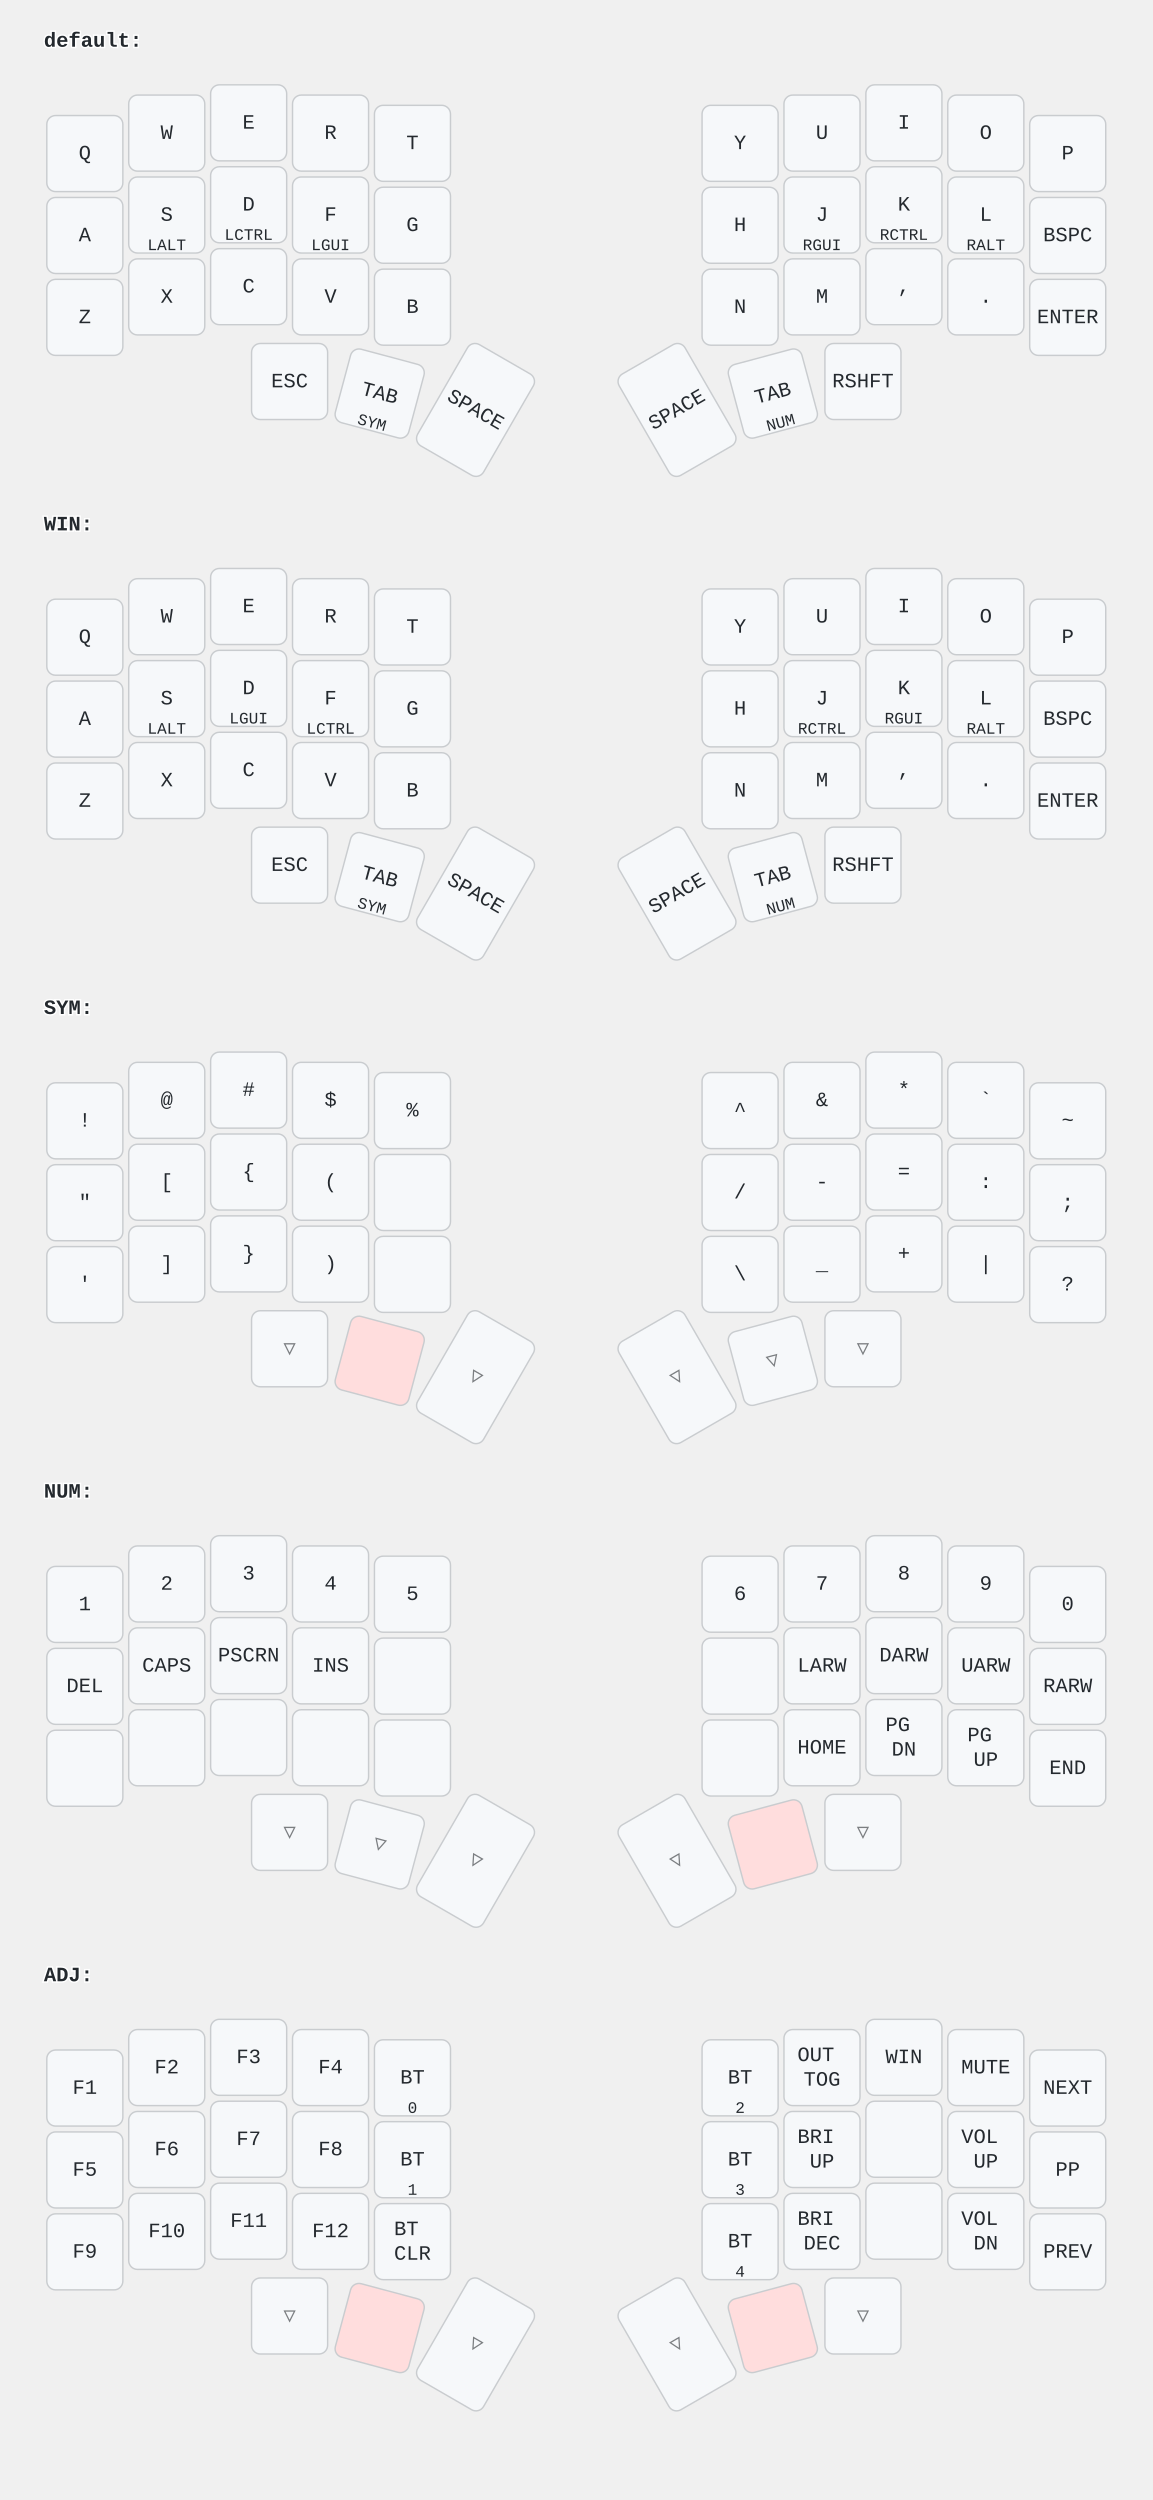
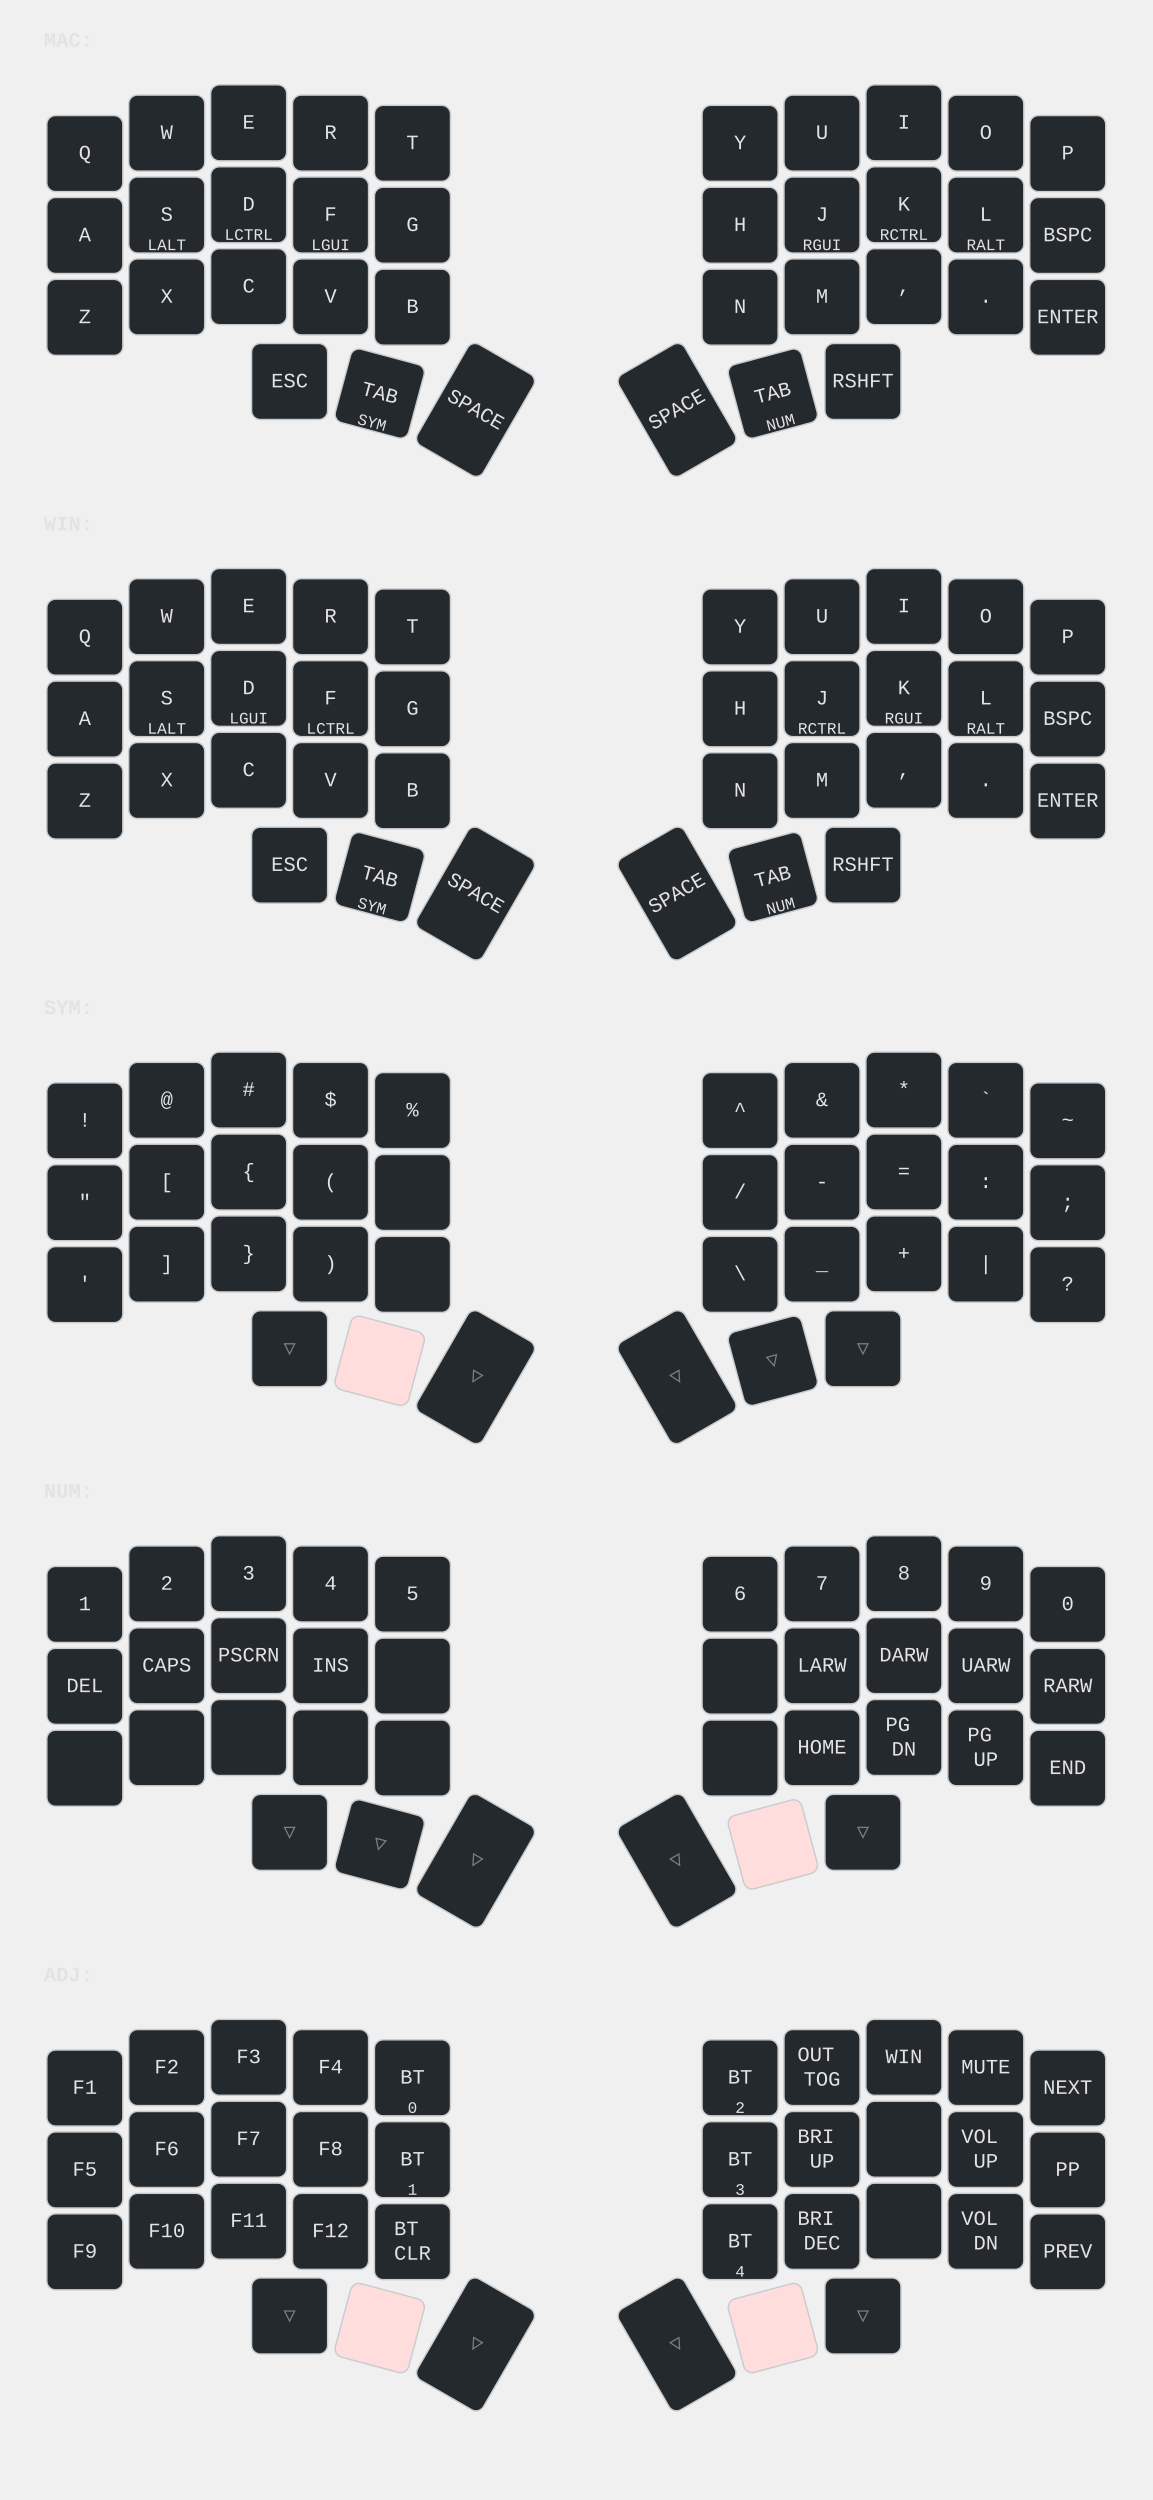
<svg xmlns="http://www.w3.org/2000/svg" width="788.0" height="1709.265" viewBox="0 0 788.0 1709.265" class="keymap">
  <style>/* inherit to force styles through use tags*/
svg path {
    fill: inherit;
}
/* font and background color specifications */
svg.keymap {
    font-family: SFMono-Regular,Consolas,Liberation Mono,Menlo,monospace;
    font-size: 14px;
    font-kerning: normal;
    text-rendering: optimizeLegibility;
-     fill: #24292e;
+     fill: #e3e3e3;
}

/* default key styling */
rect.key {
-     fill: #f6f8fa;
+     fill: #24292e;
    stroke: #c9cccf;
    stroke-width: 1;
}

/* color accent for combo boxes */
rect.combo {
    fill: #cdf;
}

/* color accent for held keys */
rect.held, rect.combo.held {
    fill: #fdd;
}

/* color accent for ghost (optional) keys */
rect.ghost, rect.combo.ghost {
    stroke-dasharray: 4, 4;
    stroke-width: 2;
}

text {
    text-anchor: middle;
    dominant-baseline: middle;
}

/* styling for layer labels */
text.label {
    font-weight: bold;
    text-anchor: start;
    stroke: white;
-     stroke-width: 2;
+     stroke-width: 0;
    paint-order: stroke;
}

/* styling for combo tap, and key hold/shifted label text */
text.combo, text.hold, text.shifted {
    font-size: 11px;
}

text.hold {
    text-anchor: middle;
    dominant-baseline: auto;
}

text.shifted {
    text-anchor: middle;
    dominant-baseline: hanging;
}

/* styling for hold/shifted label text in combo box */
text.combo.hold, text.combo.shifted {
    font-size: 8px;
}

/* lighter symbol for transparent keys */
text.trans {
    fill: #7b7e81;
}

/* styling for combo dendrons */
path.combo {
    stroke-width: 1;
    stroke: gray;
    fill: none;
}

/* Start Tabler Icons Cleanup */
/* cannot use height/width with glyphs */
.icon-tabler &gt; path {
    fill: inherit;
    stroke: inherit;
}
/* hide tabler's default box */
.icon-tabler &gt; path[stroke="none"][fill="none"] {
    visibility: collapse;
}
/* End Tabler Icons Cleanup */
</style>
-   <g class="layer-default">
-     <text x="30.0" y="28.0" class="label">default:</text>
+   <g class="layer-MAC">
+     <text x="30.0" y="28.0" class="label">MAC:</text>
    <rect rx="6.0" ry="6.0" x="32.0" y="79.0" width="52.0" height="52.0" class="key" />
    <text x="58.0" y="105.0" class="tap">Q</text>
    <rect rx="6.0" ry="6.0" x="88.0" y="65.0" width="52.0" height="52.0" class="key" />
    <text x="114.0" y="91.0" class="tap">W</text>
    <rect rx="6.0" ry="6.0" x="144.0" y="58.0" width="52.0" height="52.0" class="key" />
    <text x="170.0" y="84.0" class="tap">E</text>
    <rect rx="6.0" ry="6.0" x="200.0" y="65.0" width="52.0" height="52.0" class="key" />
    <text x="226.0" y="91.0" class="tap">R</text>
    <rect rx="6.0" ry="6.0" x="256.0" y="72.0" width="52.0" height="52.0" class="key" />
    <text x="282.0" y="98.0" class="tap">T</text>
    <rect rx="6.0" ry="6.0" x="480.0" y="72.0" width="52.0" height="52.0" class="key" />
    <text x="506.0" y="98.0" class="tap">Y</text>
    <rect rx="6.0" ry="6.0" x="536.0" y="65.0" width="52.0" height="52.0" class="key" />
    <text x="562.0" y="91.0" class="tap">U</text>
    <rect rx="6.0" ry="6.0" x="592.0" y="58.0" width="52.0" height="52.0" class="key" />
    <text x="618.0" y="84.0" class="tap">I</text>
    <rect rx="6.0" ry="6.0" x="648.0" y="65.0" width="52.0" height="52.0" class="key" />
    <text x="674.0" y="91.0" class="tap">O</text>
    <rect rx="6.0" ry="6.0" x="704.0" y="79.0" width="52.0" height="52.0" class="key" />
    <text x="730.0" y="105.0" class="tap">P</text>
    <rect rx="6.0" ry="6.0" x="32.0" y="135.0" width="52.0" height="52.0" class="key" />
    <text x="58.0" y="161.0" class="tap">A</text>
    <rect rx="6.0" ry="6.0" x="88.0" y="121.0" width="52.0" height="52.0" class="key" />
    <text x="114.0" y="147.0" class="tap">S</text>
    <text x="114.0" y="171.0" class="hold">LALT</text>
    <rect rx="6.0" ry="6.0" x="144.0" y="114.0" width="52.0" height="52.0" class="key" />
    <text x="170.0" y="140.0" class="tap">D</text>
    <text x="170.0" y="164.0" class="hold">LCTRL</text>
    <rect rx="6.0" ry="6.0" x="200.0" y="121.0" width="52.0" height="52.0" class="key" />
    <text x="226.0" y="147.0" class="tap">F</text>
    <text x="226.0" y="171.0" class="hold">LGUI</text>
    <rect rx="6.0" ry="6.0" x="256.0" y="128.0" width="52.0" height="52.0" class="key" />
    <text x="282.0" y="154.0" class="tap">G</text>
    <rect rx="6.0" ry="6.0" x="480.0" y="128.0" width="52.0" height="52.0" class="key" />
    <text x="506.0" y="154.0" class="tap">H</text>
    <rect rx="6.0" ry="6.0" x="536.0" y="121.0" width="52.0" height="52.0" class="key" />
    <text x="562.0" y="147.0" class="tap">J</text>
    <text x="562.0" y="171.0" class="hold">RGUI</text>
    <rect rx="6.0" ry="6.0" x="592.0" y="114.0" width="52.0" height="52.0" class="key" />
    <text x="618.0" y="140.0" class="tap">K</text>
    <text x="618.0" y="164.0" class="hold">RCTRL</text>
    <rect rx="6.0" ry="6.0" x="648.0" y="121.0" width="52.0" height="52.0" class="key" />
    <text x="674.0" y="147.0" class="tap">L</text>
    <text x="674.0" y="171.0" class="hold">RALT</text>
    <rect rx="6.0" ry="6.0" x="704.0" y="135.0" width="52.0" height="52.0" class="key" />
    <text x="730.0" y="161.0" class="tap">BSPC</text>
    <rect rx="6.0" ry="6.0" x="32.0" y="191.0" width="52.0" height="52.0" class="key" />
    <text x="58.0" y="217.0" class="tap">Z</text>
    <rect rx="6.0" ry="6.0" x="88.0" y="177.0" width="52.0" height="52.0" class="key" />
    <text x="114.0" y="203.0" class="tap">X</text>
    <rect rx="6.0" ry="6.0" x="144.0" y="170.0" width="52.0" height="52.0" class="key" />
    <text x="170.0" y="196.0" class="tap">C</text>
    <rect rx="6.0" ry="6.0" x="200.0" y="177.0" width="52.0" height="52.0" class="key" />
    <text x="226.0" y="203.0" class="tap">V</text>
    <rect rx="6.0" ry="6.0" x="256.0" y="184.0" width="52.0" height="52.0" class="key" />
    <text x="282.0" y="210.0" class="tap">B</text>
    <rect rx="6.0" ry="6.0" x="480.0" y="184.0" width="52.0" height="52.0" class="key" />
    <text x="506.0" y="210.0" class="tap">N</text>
    <rect rx="6.0" ry="6.0" x="536.0" y="177.0" width="52.0" height="52.0" class="key" />
    <text x="562.0" y="203.0" class="tap">M</text>
    <rect rx="6.0" ry="6.0" x="592.0" y="170.0" width="52.0" height="52.0" class="key" />
    <text x="618.0" y="196.0" class="tap">,</text>
    <rect rx="6.0" ry="6.0" x="648.0" y="177.0" width="52.0" height="52.0" class="key" />
    <text x="674.0" y="203.0" class="tap">.</text>
    <rect rx="6.0" ry="6.0" x="704.0" y="191.0" width="52.0" height="52.0" class="key" />
    <text x="730.0" y="217.0" class="tap">ENTER</text>
    <rect rx="6.0" ry="6.0" x="172.0" y="234.848" width="52.0" height="52.0" class="key" />
    <text x="198.0" y="260.848" class="tap">ESC</text>
    <g transform="rotate(15.0, 259.6, 269.08)">
      <rect rx="6.0" ry="6.0" x="233.6" y="243.08" width="52.0" height="52.0" class="key" />
      <text x="259.6" y="269.08" class="tap">TAB</text>
      <text x="259.6" y="293.08" class="hold">SYM</text>
    </g>
    <g transform="rotate(30.0, 325.12, 280.28)">
      <rect rx="6.0" ry="6.0" x="299.12" y="240.28" width="52.0" height="80.0" class="key" />
      <text x="325.12" y="280.28" class="tap">SPACE</text>
    </g>
    <g transform="rotate(-30.0, 462.88, 280.28)">
      <rect rx="6.0" ry="6.0" x="436.88" y="240.28" width="52.0" height="80.0" class="key" />
      <text x="462.88" y="280.28" class="tap">SPACE</text>
    </g>
    <g transform="rotate(-15.0, 528.4, 269.08)">
      <rect rx="6.0" ry="6.0" x="502.4" y="243.08" width="52.0" height="52.0" class="key" />
      <text x="528.4" y="269.08" class="tap">TAB</text>
      <text x="528.4" y="293.08" class="hold">NUM</text>
    </g>
    <rect rx="6.0" ry="6.0" x="564.0" y="234.848" width="52.0" height="52.0" class="key" />
    <text x="590.0" y="260.848" class="tap">RSHFT</text>
  </g>
  <g class="layer-WIN">
    <text x="30.0" y="358.653" class="label">WIN:</text>
    <rect rx="6.0" ry="6.0" x="32.0" y="409.653" width="52.0" height="52.0" class="key" />
    <text x="58.0" y="435.653" class="tap">Q</text>
    <rect rx="6.0" ry="6.0" x="88.0" y="395.653" width="52.0" height="52.0" class="key" />
    <text x="114.0" y="421.653" class="tap">W</text>
    <rect rx="6.0" ry="6.0" x="144.0" y="388.653" width="52.0" height="52.0" class="key" />
    <text x="170.0" y="414.653" class="tap">E</text>
    <rect rx="6.0" ry="6.0" x="200.0" y="395.653" width="52.0" height="52.0" class="key" />
    <text x="226.0" y="421.653" class="tap">R</text>
    <rect rx="6.0" ry="6.0" x="256.0" y="402.653" width="52.0" height="52.0" class="key" />
    <text x="282.0" y="428.653" class="tap">T</text>
    <rect rx="6.0" ry="6.0" x="480.0" y="402.653" width="52.0" height="52.0" class="key" />
    <text x="506.0" y="428.653" class="tap">Y</text>
    <rect rx="6.0" ry="6.0" x="536.0" y="395.653" width="52.0" height="52.0" class="key" />
    <text x="562.0" y="421.653" class="tap">U</text>
    <rect rx="6.0" ry="6.0" x="592.0" y="388.653" width="52.0" height="52.0" class="key" />
    <text x="618.0" y="414.653" class="tap">I</text>
    <rect rx="6.0" ry="6.0" x="648.0" y="395.653" width="52.0" height="52.0" class="key" />
    <text x="674.0" y="421.653" class="tap">O</text>
    <rect rx="6.0" ry="6.0" x="704.0" y="409.653" width="52.0" height="52.0" class="key" />
    <text x="730.0" y="435.653" class="tap">P</text>
    <rect rx="6.0" ry="6.0" x="32.0" y="465.653" width="52.0" height="52.0" class="key" />
    <text x="58.0" y="491.653" class="tap">A</text>
    <rect rx="6.0" ry="6.0" x="88.0" y="451.653" width="52.0" height="52.0" class="key" />
    <text x="114.0" y="477.653" class="tap">S</text>
    <text x="114.0" y="501.653" class="hold">LALT</text>
    <rect rx="6.0" ry="6.0" x="144.0" y="444.653" width="52.0" height="52.0" class="key" />
    <text x="170.0" y="470.653" class="tap">D</text>
    <text x="170.0" y="494.653" class="hold">LGUI</text>
    <rect rx="6.0" ry="6.0" x="200.0" y="451.653" width="52.0" height="52.0" class="key" />
    <text x="226.0" y="477.653" class="tap">F</text>
    <text x="226.0" y="501.653" class="hold">LCTRL</text>
    <rect rx="6.0" ry="6.0" x="256.0" y="458.653" width="52.0" height="52.0" class="key" />
    <text x="282.0" y="484.653" class="tap">G</text>
    <rect rx="6.0" ry="6.0" x="480.0" y="458.653" width="52.0" height="52.0" class="key" />
    <text x="506.0" y="484.653" class="tap">H</text>
    <rect rx="6.0" ry="6.0" x="536.0" y="451.653" width="52.0" height="52.0" class="key" />
    <text x="562.0" y="477.653" class="tap">J</text>
    <text x="562.0" y="501.653" class="hold">RCTRL</text>
    <rect rx="6.0" ry="6.0" x="592.0" y="444.653" width="52.0" height="52.0" class="key" />
    <text x="618.0" y="470.653" class="tap">K</text>
    <text x="618.0" y="494.653" class="hold">RGUI</text>
    <rect rx="6.0" ry="6.0" x="648.0" y="451.653" width="52.0" height="52.0" class="key" />
    <text x="674.0" y="477.653" class="tap">L</text>
    <text x="674.0" y="501.653" class="hold">RALT</text>
    <rect rx="6.0" ry="6.0" x="704.0" y="465.653" width="52.0" height="52.0" class="key" />
    <text x="730.0" y="491.653" class="tap">BSPC</text>
    <rect rx="6.0" ry="6.0" x="32.0" y="521.653" width="52.0" height="52.0" class="key" />
    <text x="58.0" y="547.653" class="tap">Z</text>
    <rect rx="6.0" ry="6.0" x="88.0" y="507.653" width="52.0" height="52.0" class="key" />
    <text x="114.0" y="533.653" class="tap">X</text>
    <rect rx="6.0" ry="6.0" x="144.0" y="500.653" width="52.0" height="52.0" class="key" />
    <text x="170.0" y="526.653" class="tap">C</text>
    <rect rx="6.0" ry="6.0" x="200.0" y="507.653" width="52.0" height="52.0" class="key" />
    <text x="226.0" y="533.653" class="tap">V</text>
    <rect rx="6.0" ry="6.0" x="256.0" y="514.653" width="52.0" height="52.0" class="key" />
    <text x="282.0" y="540.653" class="tap">B</text>
    <rect rx="6.0" ry="6.0" x="480.0" y="514.653" width="52.0" height="52.0" class="key" />
    <text x="506.0" y="540.653" class="tap">N</text>
    <rect rx="6.0" ry="6.0" x="536.0" y="507.653" width="52.0" height="52.0" class="key" />
    <text x="562.0" y="533.653" class="tap">M</text>
    <rect rx="6.0" ry="6.0" x="592.0" y="500.653" width="52.0" height="52.0" class="key" />
    <text x="618.0" y="526.653" class="tap">,</text>
    <rect rx="6.0" ry="6.0" x="648.0" y="507.653" width="52.0" height="52.0" class="key" />
    <text x="674.0" y="533.653" class="tap">.</text>
    <rect rx="6.0" ry="6.0" x="704.0" y="521.653" width="52.0" height="52.0" class="key" />
    <text x="730.0" y="547.653" class="tap">ENTER</text>
    <rect rx="6.0" ry="6.0" x="172.0" y="565.501" width="52.0" height="52.0" class="key" />
    <text x="198.0" y="591.501" class="tap">ESC</text>
    <g transform="rotate(15.0, 259.6, 599.7331)">
      <rect rx="6.0" ry="6.0" x="233.6" y="573.733" width="52.0" height="52.0" class="key" />
      <text x="259.6" y="599.733" class="tap">TAB</text>
      <text x="259.6" y="623.733" class="hold">SYM</text>
    </g>
    <g transform="rotate(30.0, 325.12, 610.9331)">
      <rect rx="6.0" ry="6.0" x="299.12" y="570.933" width="52.0" height="80.0" class="key" />
      <text x="325.12" y="610.933" class="tap">SPACE</text>
    </g>
    <g transform="rotate(-30.0, 462.88, 610.9331)">
      <rect rx="6.0" ry="6.0" x="436.88" y="570.933" width="52.0" height="80.0" class="key" />
      <text x="462.88" y="610.933" class="tap">SPACE</text>
    </g>
    <g transform="rotate(-15.0, 528.4, 599.7331)">
      <rect rx="6.0" ry="6.0" x="502.4" y="573.733" width="52.0" height="52.0" class="key" />
      <text x="528.4" y="599.733" class="tap">TAB</text>
      <text x="528.4" y="623.733" class="hold">NUM</text>
    </g>
    <rect rx="6.0" ry="6.0" x="564.0" y="565.501" width="52.0" height="52.0" class="key" />
    <text x="590.0" y="591.501" class="tap">RSHFT</text>
  </g>
  <g class="layer-SYM">
    <text x="30.0" y="689.306" class="label">SYM:</text>
    <rect rx="6.0" ry="6.0" x="32.0" y="740.306" width="52.0" height="52.0" class="key" />
    <text x="58.0" y="766.306" class="tap">!</text>
    <rect rx="6.0" ry="6.0" x="88.0" y="726.306" width="52.0" height="52.0" class="key" />
    <text x="114.0" y="752.306" class="tap">@</text>
    <rect rx="6.0" ry="6.0" x="144.0" y="719.306" width="52.0" height="52.0" class="key" />
    <text x="170.0" y="745.306" class="tap">#</text>
    <rect rx="6.0" ry="6.0" x="200.0" y="726.306" width="52.0" height="52.0" class="key" />
    <text x="226.0" y="752.306" class="tap">$</text>
    <rect rx="6.0" ry="6.0" x="256.0" y="733.306" width="52.0" height="52.0" class="key" />
    <text x="282.0" y="759.306" class="tap">%</text>
    <rect rx="6.0" ry="6.0" x="480.0" y="733.306" width="52.0" height="52.0" class="key" />
    <text x="506.0" y="759.306" class="tap">^</text>
    <rect rx="6.0" ry="6.0" x="536.0" y="726.306" width="52.0" height="52.0" class="key" />
    <text x="562.0" y="752.306" class="tap">&amp;</text>
    <rect rx="6.0" ry="6.0" x="592.0" y="719.306" width="52.0" height="52.0" class="key" />
    <text x="618.0" y="745.306" class="tap">*</text>
    <rect rx="6.0" ry="6.0" x="648.0" y="726.306" width="52.0" height="52.0" class="key" />
    <text x="674.0" y="752.306" class="tap">`</text>
    <rect rx="6.0" ry="6.0" x="704.0" y="740.306" width="52.0" height="52.0" class="key" />
    <text x="730.0" y="766.306" class="tap">~</text>
    <rect rx="6.0" ry="6.0" x="32.0" y="796.306" width="52.0" height="52.0" class="key" />
    <text x="58.0" y="822.306" class="tap">"</text>
    <rect rx="6.0" ry="6.0" x="88.0" y="782.306" width="52.0" height="52.0" class="key" />
    <text x="114.0" y="808.306" class="tap">[</text>
    <rect rx="6.0" ry="6.0" x="144.0" y="775.306" width="52.0" height="52.0" class="key" />
    <text x="170.0" y="801.306" class="tap">{</text>
    <rect rx="6.0" ry="6.0" x="200.0" y="782.306" width="52.0" height="52.0" class="key" />
    <text x="226.0" y="808.306" class="tap">(</text>
    <rect rx="6.0" ry="6.0" x="256.0" y="789.306" width="52.0" height="52.0" class="key" />
    <rect rx="6.0" ry="6.0" x="480.0" y="789.306" width="52.0" height="52.0" class="key" />
    <text x="506.0" y="815.306" class="tap">/</text>
    <rect rx="6.0" ry="6.0" x="536.0" y="782.306" width="52.0" height="52.0" class="key" />
    <text x="562.0" y="808.306" class="tap">-</text>
    <rect rx="6.0" ry="6.0" x="592.0" y="775.306" width="52.0" height="52.0" class="key" />
    <text x="618.0" y="801.306" class="tap">=</text>
    <rect rx="6.0" ry="6.0" x="648.0" y="782.306" width="52.0" height="52.0" class="key" />
    <text x="674.0" y="808.306" class="tap">:</text>
    <rect rx="6.0" ry="6.0" x="704.0" y="796.306" width="52.0" height="52.0" class="key" />
    <text x="730.0" y="822.306" class="tap">;</text>
    <rect rx="6.0" ry="6.0" x="32.0" y="852.306" width="52.0" height="52.0" class="key" />
    <text x="58.0" y="878.306" class="tap">'</text>
    <rect rx="6.0" ry="6.0" x="88.0" y="838.306" width="52.0" height="52.0" class="key" />
    <text x="114.0" y="864.306" class="tap">]</text>
    <rect rx="6.0" ry="6.0" x="144.0" y="831.306" width="52.0" height="52.0" class="key" />
    <text x="170.0" y="857.306" class="tap">}</text>
    <rect rx="6.0" ry="6.0" x="200.0" y="838.306" width="52.0" height="52.0" class="key" />
    <text x="226.0" y="864.306" class="tap">)</text>
    <rect rx="6.0" ry="6.0" x="256.0" y="845.306" width="52.0" height="52.0" class="key" />
    <rect rx="6.0" ry="6.0" x="480.0" y="845.306" width="52.0" height="52.0" class="key" />
    <text x="506.0" y="871.306" class="tap">\</text>
    <rect rx="6.0" ry="6.0" x="536.0" y="838.306" width="52.0" height="52.0" class="key" />
    <text x="562.0" y="864.306" class="tap">_</text>
    <rect rx="6.0" ry="6.0" x="592.0" y="831.306" width="52.0" height="52.0" class="key" />
    <text x="618.0" y="857.306" class="tap">+</text>
    <rect rx="6.0" ry="6.0" x="648.0" y="838.306" width="52.0" height="52.0" class="key" />
    <text x="674.0" y="864.306" class="tap">|</text>
    <rect rx="6.0" ry="6.0" x="704.0" y="852.306" width="52.0" height="52.0" class="key" />
    <text x="730.0" y="878.306" class="tap">?</text>
    <rect rx="6.0" ry="6.0" x="172.0" y="896.154" width="52.0" height="52.0" class="trans key" />
    <text x="198.0" y="922.154" class="trans tap">▽</text>
    <g transform="rotate(15.0, 259.6, 930.3861)">
      <rect rx="6.0" ry="6.0" x="233.6" y="904.386" width="52.0" height="52.0" class="held key" />
    </g>
    <g transform="rotate(30.0, 325.12, 941.5861)">
      <rect rx="6.0" ry="6.0" x="299.12" y="901.586" width="52.0" height="80.0" class="trans key" />
      <text x="325.12" y="941.586" class="trans tap">▽</text>
    </g>
    <g transform="rotate(-30.0, 462.88, 941.5861)">
      <rect rx="6.0" ry="6.0" x="436.88" y="901.586" width="52.0" height="80.0" class="trans key" />
      <text x="462.88" y="941.586" class="trans tap">▽</text>
    </g>
    <g transform="rotate(-15.0, 528.4, 930.3861)">
      <rect rx="6.0" ry="6.0" x="502.4" y="904.386" width="52.0" height="52.0" class="trans key" />
      <text x="528.4" y="930.386" class="trans tap">▽</text>
    </g>
    <rect rx="6.0" ry="6.0" x="564.0" y="896.154" width="52.0" height="52.0" class="trans key" />
    <text x="590.0" y="922.154" class="trans tap">▽</text>
  </g>
  <g class="layer-NUM">
    <text x="30.0" y="1019.959" class="label">NUM:</text>
    <rect rx="6.0" ry="6.0" x="32.0" y="1070.959" width="52.0" height="52.0" class="key" />
    <text x="58.0" y="1096.959" class="tap">1</text>
    <rect rx="6.0" ry="6.0" x="88.0" y="1056.959" width="52.0" height="52.0" class="key" />
    <text x="114.0" y="1082.959" class="tap">2</text>
    <rect rx="6.0" ry="6.0" x="144.0" y="1049.959" width="52.0" height="52.0" class="key" />
    <text x="170.0" y="1075.959" class="tap">3</text>
    <rect rx="6.0" ry="6.0" x="200.0" y="1056.959" width="52.0" height="52.0" class="key" />
    <text x="226.0" y="1082.959" class="tap">4</text>
    <rect rx="6.0" ry="6.0" x="256.0" y="1063.959" width="52.0" height="52.0" class="key" />
    <text x="282.0" y="1089.959" class="tap">5</text>
    <rect rx="6.0" ry="6.0" x="480.0" y="1063.959" width="52.0" height="52.0" class="key" />
    <text x="506.0" y="1089.959" class="tap">6</text>
    <rect rx="6.0" ry="6.0" x="536.0" y="1056.959" width="52.0" height="52.0" class="key" />
    <text x="562.0" y="1082.959" class="tap">7</text>
    <rect rx="6.0" ry="6.0" x="592.0" y="1049.959" width="52.0" height="52.0" class="key" />
    <text x="618.0" y="1075.959" class="tap">8</text>
    <rect rx="6.0" ry="6.0" x="648.0" y="1056.959" width="52.0" height="52.0" class="key" />
    <text x="674.0" y="1082.959" class="tap">9</text>
    <rect rx="6.0" ry="6.0" x="704.0" y="1070.959" width="52.0" height="52.0" class="key" />
    <text x="730.0" y="1096.959" class="tap">0</text>
    <rect rx="6.0" ry="6.0" x="32.0" y="1126.959" width="52.0" height="52.0" class="key" />
    <text x="58.0" y="1152.959" class="tap">DEL</text>
    <rect rx="6.0" ry="6.0" x="88.0" y="1112.959" width="52.0" height="52.0" class="key" />
    <text x="114.0" y="1138.959" class="tap">CAPS</text>
    <rect rx="6.0" ry="6.0" x="144.0" y="1105.959" width="52.0" height="52.0" class="key" />
    <text x="170.0" y="1131.959" class="tap">PSCRN</text>
    <rect rx="6.0" ry="6.0" x="200.0" y="1112.959" width="52.0" height="52.0" class="key" />
    <text x="226.0" y="1138.959" class="tap">INS</text>
    <rect rx="6.0" ry="6.0" x="256.0" y="1119.959" width="52.0" height="52.0" class="key" />
    <rect rx="6.0" ry="6.0" x="480.0" y="1119.959" width="52.0" height="52.0" class="key" />
    <rect rx="6.0" ry="6.0" x="536.0" y="1112.959" width="52.0" height="52.0" class="key" />
    <text x="562.0" y="1138.959" class="tap">LARW</text>
    <rect rx="6.0" ry="6.0" x="592.0" y="1105.959" width="52.0" height="52.0" class="key" />
    <text x="618.0" y="1131.959" class="tap">DARW</text>
    <rect rx="6.0" ry="6.0" x="648.0" y="1112.959" width="52.0" height="52.0" class="key" />
    <text x="674.0" y="1138.959" class="tap">UARW</text>
    <rect rx="6.0" ry="6.0" x="704.0" y="1126.959" width="52.0" height="52.0" class="key" />
    <text x="730.0" y="1152.959" class="tap">RARW</text>
    <rect rx="6.0" ry="6.0" x="32.0" y="1182.959" width="52.0" height="52.0" class="key" />
    <rect rx="6.0" ry="6.0" x="88.0" y="1168.959" width="52.0" height="52.0" class="key" />
    <rect rx="6.0" ry="6.0" x="144.0" y="1161.959" width="52.0" height="52.0" class="key" />
    <rect rx="6.0" ry="6.0" x="200.0" y="1168.959" width="52.0" height="52.0" class="key" />
    <rect rx="6.0" ry="6.0" x="256.0" y="1175.959" width="52.0" height="52.0" class="key" />
    <rect rx="6.0" ry="6.0" x="480.0" y="1175.959" width="52.0" height="52.0" class="key" />
    <rect rx="6.0" ry="6.0" x="536.0" y="1168.959" width="52.0" height="52.0" class="key" />
    <text x="562.0" y="1194.959" class="tap">HOME</text>
    <rect rx="6.0" ry="6.0" x="592.0" y="1161.959" width="52.0" height="52.0" class="key" />
    <text x="618.0" y="1187.959" class="tap">
      <tspan x="618.0" dy="-0.6em">PG</tspan>
      <tspan x="618.0" dy="1.2em">DN</tspan>
    </text>
    <rect rx="6.0" ry="6.0" x="648.0" y="1168.959" width="52.0" height="52.0" class="key" />
    <text x="674.0" y="1194.959" class="tap">
      <tspan x="674.0" dy="-0.6em">PG</tspan>
      <tspan x="674.0" dy="1.2em">UP</tspan>
    </text>
    <rect rx="6.0" ry="6.0" x="704.0" y="1182.959" width="52.0" height="52.0" class="key" />
    <text x="730.0" y="1208.959" class="tap">END</text>
    <rect rx="6.0" ry="6.0" x="172.0" y="1226.807" width="52.0" height="52.0" class="trans key" />
    <text x="198.0" y="1252.807" class="trans tap">▽</text>
    <g transform="rotate(15.0, 259.6, 1261.039)">
      <rect rx="6.0" ry="6.0" x="233.6" y="1235.039" width="52.0" height="52.0" class="trans key" />
      <text x="259.6" y="1261.039" class="trans tap">▽</text>
    </g>
    <g transform="rotate(30.0, 325.12, 1272.239)">
      <rect rx="6.0" ry="6.0" x="299.12" y="1232.239" width="52.0" height="80.0" class="trans key" />
      <text x="325.12" y="1272.239" class="trans tap">▽</text>
    </g>
    <g transform="rotate(-30.0, 462.88, 1272.239)">
      <rect rx="6.0" ry="6.0" x="436.88" y="1232.239" width="52.0" height="80.0" class="trans key" />
      <text x="462.88" y="1272.239" class="trans tap">▽</text>
    </g>
    <g transform="rotate(-15.0, 528.4, 1261.039)">
      <rect rx="6.0" ry="6.0" x="502.4" y="1235.039" width="52.0" height="52.0" class="held key" />
    </g>
    <rect rx="6.0" ry="6.0" x="564.0" y="1226.807" width="52.0" height="52.0" class="trans key" />
    <text x="590.0" y="1252.807" class="trans tap">▽</text>
  </g>
  <g class="layer-ADJ">
    <text x="30.0" y="1350.612" class="label">ADJ:</text>
    <rect rx="6.0" ry="6.0" x="32.0" y="1401.612" width="52.0" height="52.0" class="key" />
    <text x="58.0" y="1427.612" class="tap">F1</text>
    <rect rx="6.0" ry="6.0" x="88.0" y="1387.612" width="52.0" height="52.0" class="key" />
    <text x="114.0" y="1413.612" class="tap">F2</text>
    <rect rx="6.0" ry="6.0" x="144.0" y="1380.612" width="52.0" height="52.0" class="key" />
    <text x="170.0" y="1406.612" class="tap">F3</text>
    <rect rx="6.0" ry="6.0" x="200.0" y="1387.612" width="52.0" height="52.0" class="key" />
    <text x="226.0" y="1413.612" class="tap">F4</text>
    <rect rx="6.0" ry="6.0" x="256.0" y="1394.612" width="52.0" height="52.0" class="key" />
    <text x="282.0" y="1420.612" class="tap">BT</text>
    <text x="282.0" y="1444.612" class="hold">0</text>
    <rect rx="6.0" ry="6.0" x="480.0" y="1394.612" width="52.0" height="52.0" class="key" />
    <text x="506.0" y="1420.612" class="tap">BT</text>
    <text x="506.0" y="1444.612" class="hold">2</text>
    <rect rx="6.0" ry="6.0" x="536.0" y="1387.612" width="52.0" height="52.0" class="key" />
    <text x="562.0" y="1413.612" class="tap">
      <tspan x="562.0" dy="-0.6em">OUT</tspan>
      <tspan x="562.0" dy="1.2em">TOG</tspan>
    </text>
    <rect rx="6.0" ry="6.0" x="592.0" y="1380.612" width="52.0" height="52.0" class="key" />
    <text x="618.0" y="1406.612" class="tap">WIN</text>
    <rect rx="6.0" ry="6.0" x="648.0" y="1387.612" width="52.0" height="52.0" class="key" />
    <text x="674.0" y="1413.612" class="tap">MUTE</text>
    <rect rx="6.0" ry="6.0" x="704.0" y="1401.612" width="52.0" height="52.0" class="key" />
    <text x="730.0" y="1427.612" class="tap">NEXT</text>
    <rect rx="6.0" ry="6.0" x="32.0" y="1457.612" width="52.0" height="52.0" class="key" />
    <text x="58.0" y="1483.612" class="tap">F5</text>
    <rect rx="6.0" ry="6.0" x="88.0" y="1443.612" width="52.0" height="52.0" class="key" />
    <text x="114.0" y="1469.612" class="tap">F6</text>
    <rect rx="6.0" ry="6.0" x="144.0" y="1436.612" width="52.0" height="52.0" class="key" />
    <text x="170.0" y="1462.612" class="tap">F7</text>
    <rect rx="6.0" ry="6.0" x="200.0" y="1443.612" width="52.0" height="52.0" class="key" />
    <text x="226.0" y="1469.612" class="tap">F8</text>
    <rect rx="6.0" ry="6.0" x="256.0" y="1450.612" width="52.0" height="52.0" class="key" />
    <text x="282.0" y="1476.612" class="tap">BT</text>
    <text x="282.0" y="1500.612" class="hold">1</text>
    <rect rx="6.0" ry="6.0" x="480.0" y="1450.612" width="52.0" height="52.0" class="key" />
    <text x="506.0" y="1476.612" class="tap">BT</text>
    <text x="506.0" y="1500.612" class="hold">3</text>
    <rect rx="6.0" ry="6.0" x="536.0" y="1443.612" width="52.0" height="52.0" class="key" />
    <text x="562.0" y="1469.612" class="tap">
      <tspan x="562.0" dy="-0.6em">BRI</tspan>
      <tspan x="562.0" dy="1.2em">UP</tspan>
    </text>
    <rect rx="6.0" ry="6.0" x="592.0" y="1436.612" width="52.0" height="52.0" class="key" />
    <rect rx="6.0" ry="6.0" x="648.0" y="1443.612" width="52.0" height="52.0" class="key" />
    <text x="674.0" y="1469.612" class="tap">
      <tspan x="674.0" dy="-0.6em">VOL</tspan>
      <tspan x="674.0" dy="1.2em">UP</tspan>
    </text>
    <rect rx="6.0" ry="6.0" x="704.0" y="1457.612" width="52.0" height="52.0" class="key" />
    <text x="730.0" y="1483.612" class="tap">PP</text>
    <rect rx="6.0" ry="6.0" x="32.0" y="1513.612" width="52.0" height="52.0" class="key" />
    <text x="58.0" y="1539.612" class="tap">F9</text>
    <rect rx="6.0" ry="6.0" x="88.0" y="1499.612" width="52.0" height="52.0" class="key" />
    <text x="114.0" y="1525.612" class="tap">F10</text>
    <rect rx="6.0" ry="6.0" x="144.0" y="1492.612" width="52.0" height="52.0" class="key" />
    <text x="170.0" y="1518.612" class="tap">F11</text>
    <rect rx="6.0" ry="6.0" x="200.0" y="1499.612" width="52.0" height="52.0" class="key" />
    <text x="226.0" y="1525.612" class="tap">F12</text>
    <rect rx="6.0" ry="6.0" x="256.0" y="1506.612" width="52.0" height="52.0" class="key" />
    <text x="282.0" y="1532.612" class="tap">
      <tspan x="282.0" dy="-0.6em">BT</tspan>
      <tspan x="282.0" dy="1.2em">CLR</tspan>
    </text>
    <rect rx="6.0" ry="6.0" x="480.0" y="1506.612" width="52.0" height="52.0" class="key" />
    <text x="506.0" y="1532.612" class="tap">BT</text>
    <text x="506.0" y="1556.612" class="hold">4</text>
    <rect rx="6.0" ry="6.0" x="536.0" y="1499.612" width="52.0" height="52.0" class="key" />
    <text x="562.0" y="1525.612" class="tap">
      <tspan x="562.0" dy="-0.6em">BRI</tspan>
      <tspan x="562.0" dy="1.2em">DEC</tspan>
    </text>
    <rect rx="6.0" ry="6.0" x="592.0" y="1492.612" width="52.0" height="52.0" class="key" />
    <rect rx="6.0" ry="6.0" x="648.0" y="1499.612" width="52.0" height="52.0" class="key" />
    <text x="674.0" y="1525.612" class="tap">
      <tspan x="674.0" dy="-0.6em">VOL</tspan>
      <tspan x="674.0" dy="1.2em">DN</tspan>
    </text>
    <rect rx="6.0" ry="6.0" x="704.0" y="1513.612" width="52.0" height="52.0" class="key" />
    <text x="730.0" y="1539.612" class="tap">PREV</text>
    <rect rx="6.0" ry="6.0" x="172.0" y="1557.46" width="52.0" height="52.0" class="trans key" />
    <text x="198.0" y="1583.46" class="trans tap">▽</text>
    <g transform="rotate(15.0, 259.6, 1591.692)">
      <rect rx="6.0" ry="6.0" x="233.6" y="1565.692" width="52.0" height="52.0" class="held key" />
    </g>
    <g transform="rotate(30.0, 325.12, 1602.892)">
      <rect rx="6.0" ry="6.0" x="299.12" y="1562.892" width="52.0" height="80.0" class="trans key" />
      <text x="325.12" y="1602.892" class="trans tap">▽</text>
    </g>
    <g transform="rotate(-30.0, 462.88, 1602.892)">
      <rect rx="6.0" ry="6.0" x="436.88" y="1562.892" width="52.0" height="80.0" class="trans key" />
      <text x="462.88" y="1602.892" class="trans tap">▽</text>
    </g>
    <g transform="rotate(-15.0, 528.4, 1591.692)">
      <rect rx="6.0" ry="6.0" x="502.4" y="1565.692" width="52.0" height="52.0" class="held key" />
    </g>
    <rect rx="6.0" ry="6.0" x="564.0" y="1557.46" width="52.0" height="52.0" class="trans key" />
    <text x="590.0" y="1583.46" class="trans tap">▽</text>
  </g>
</svg>
